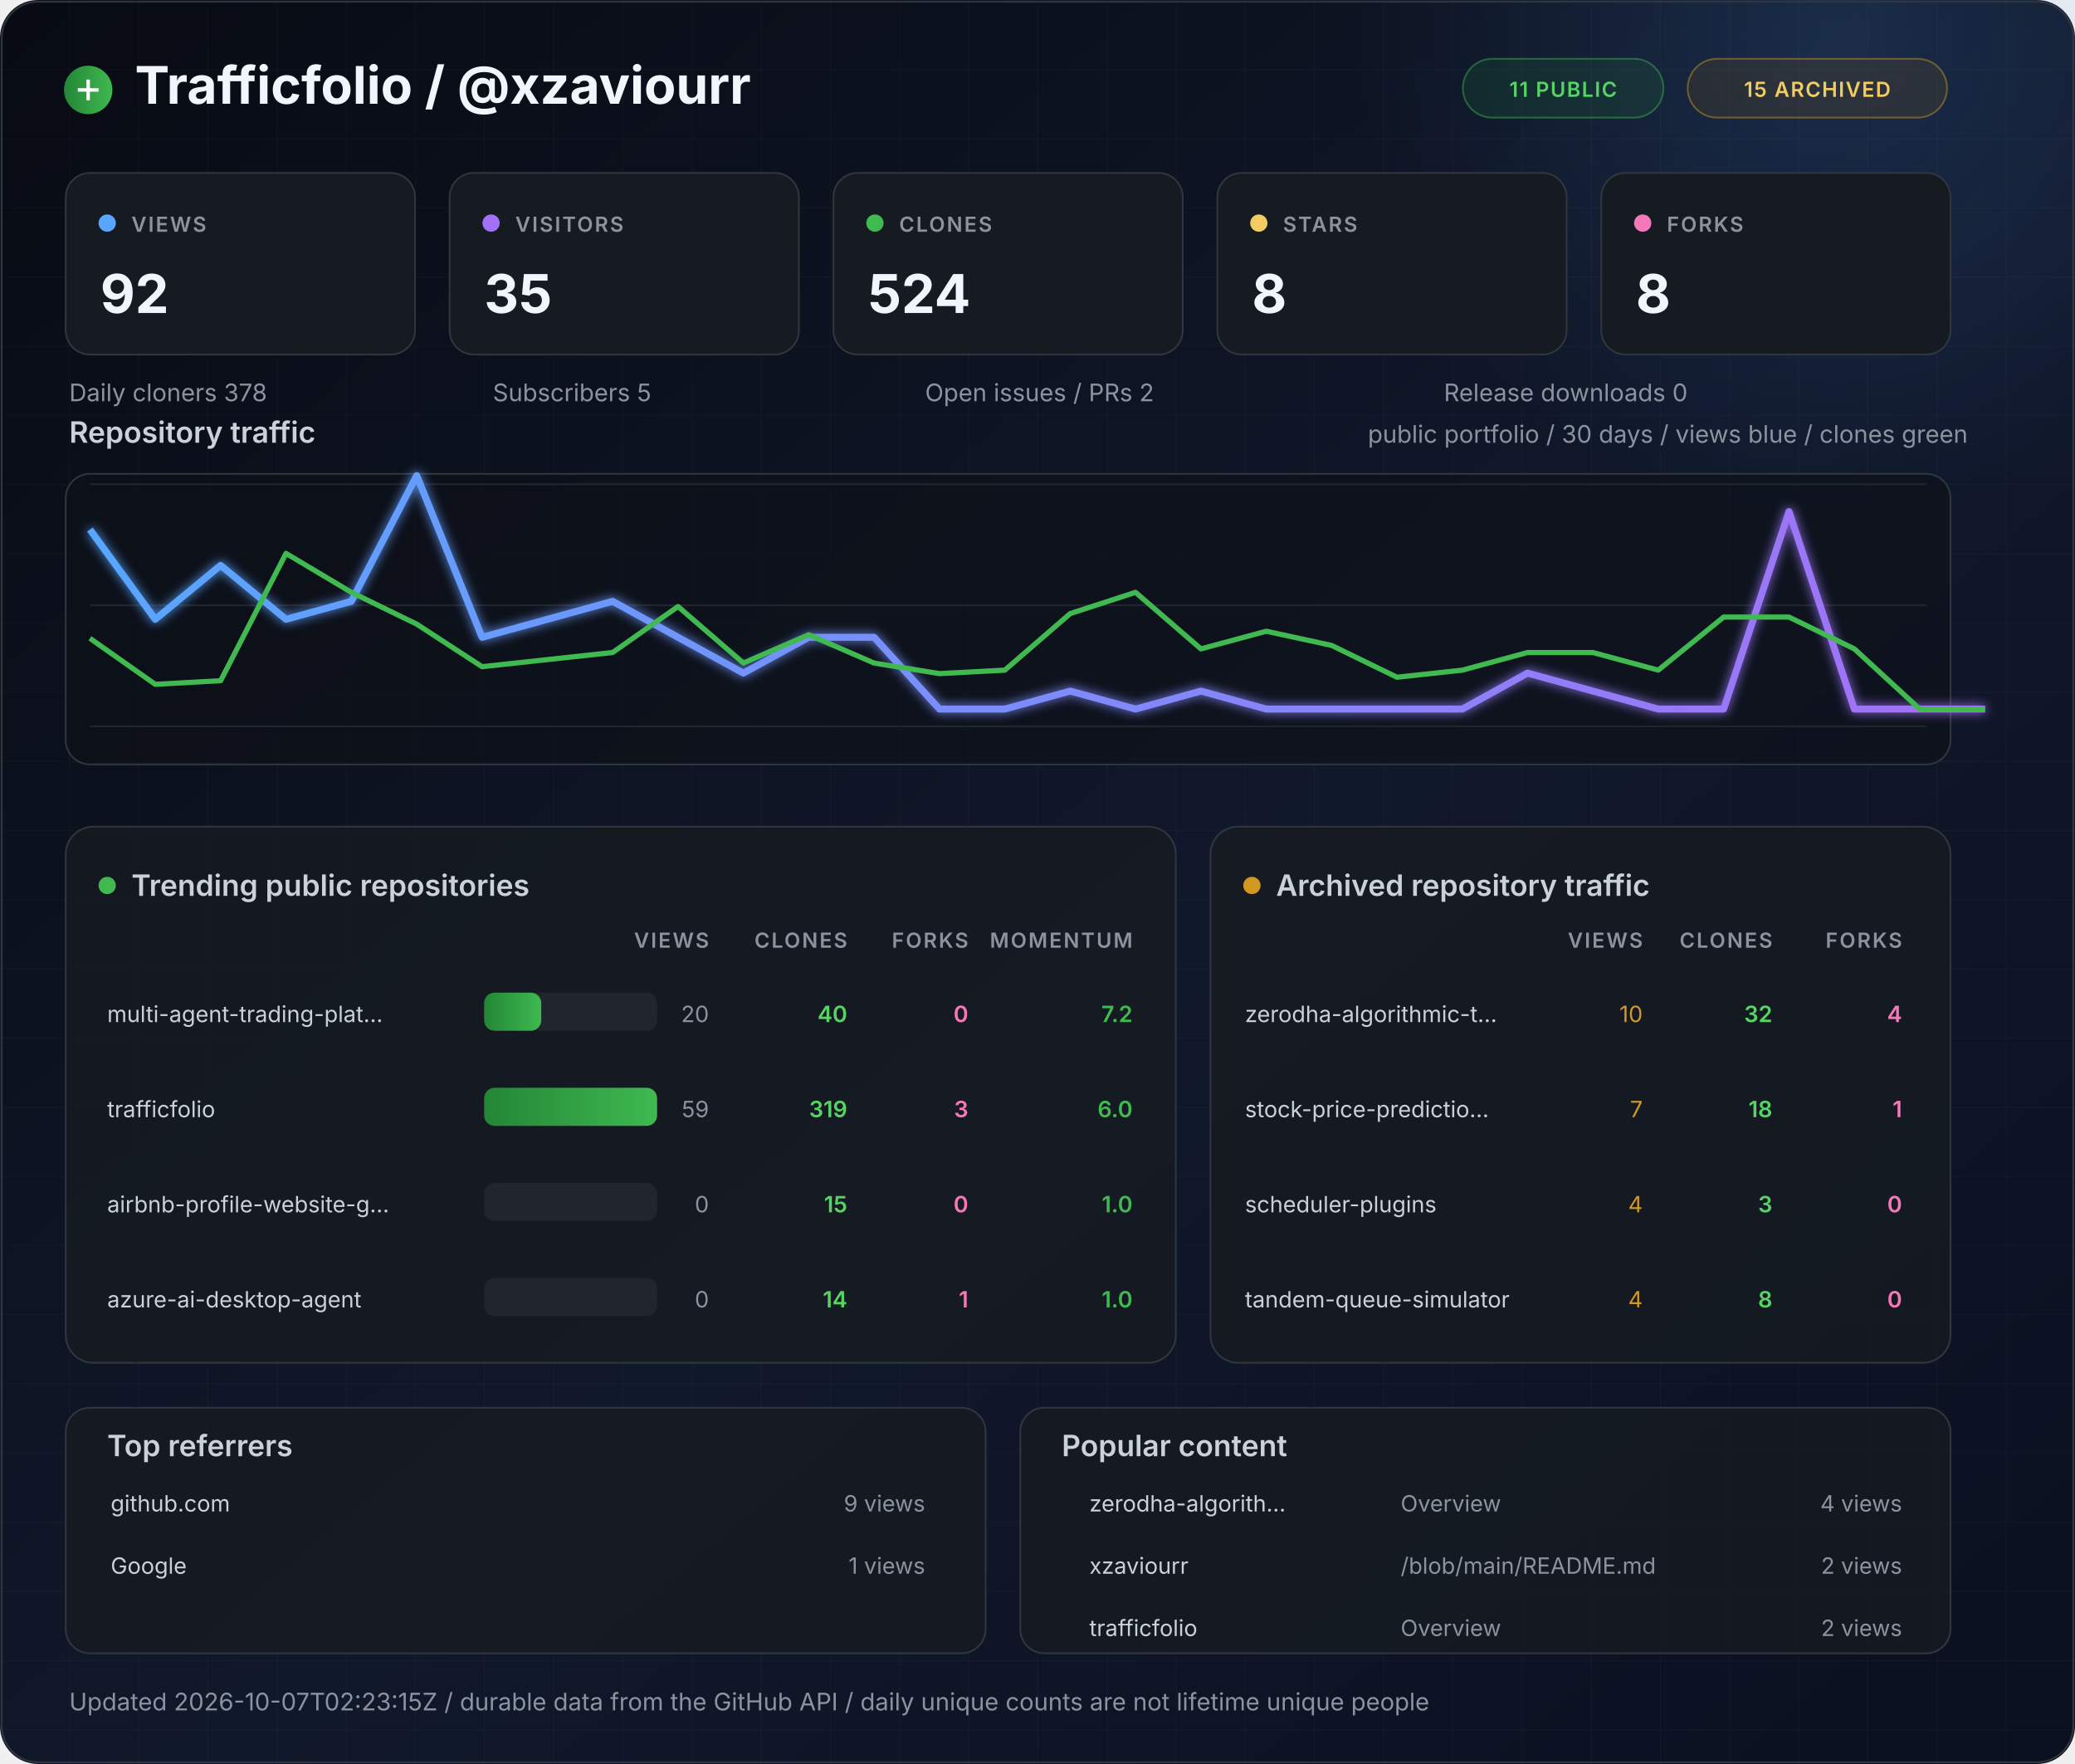
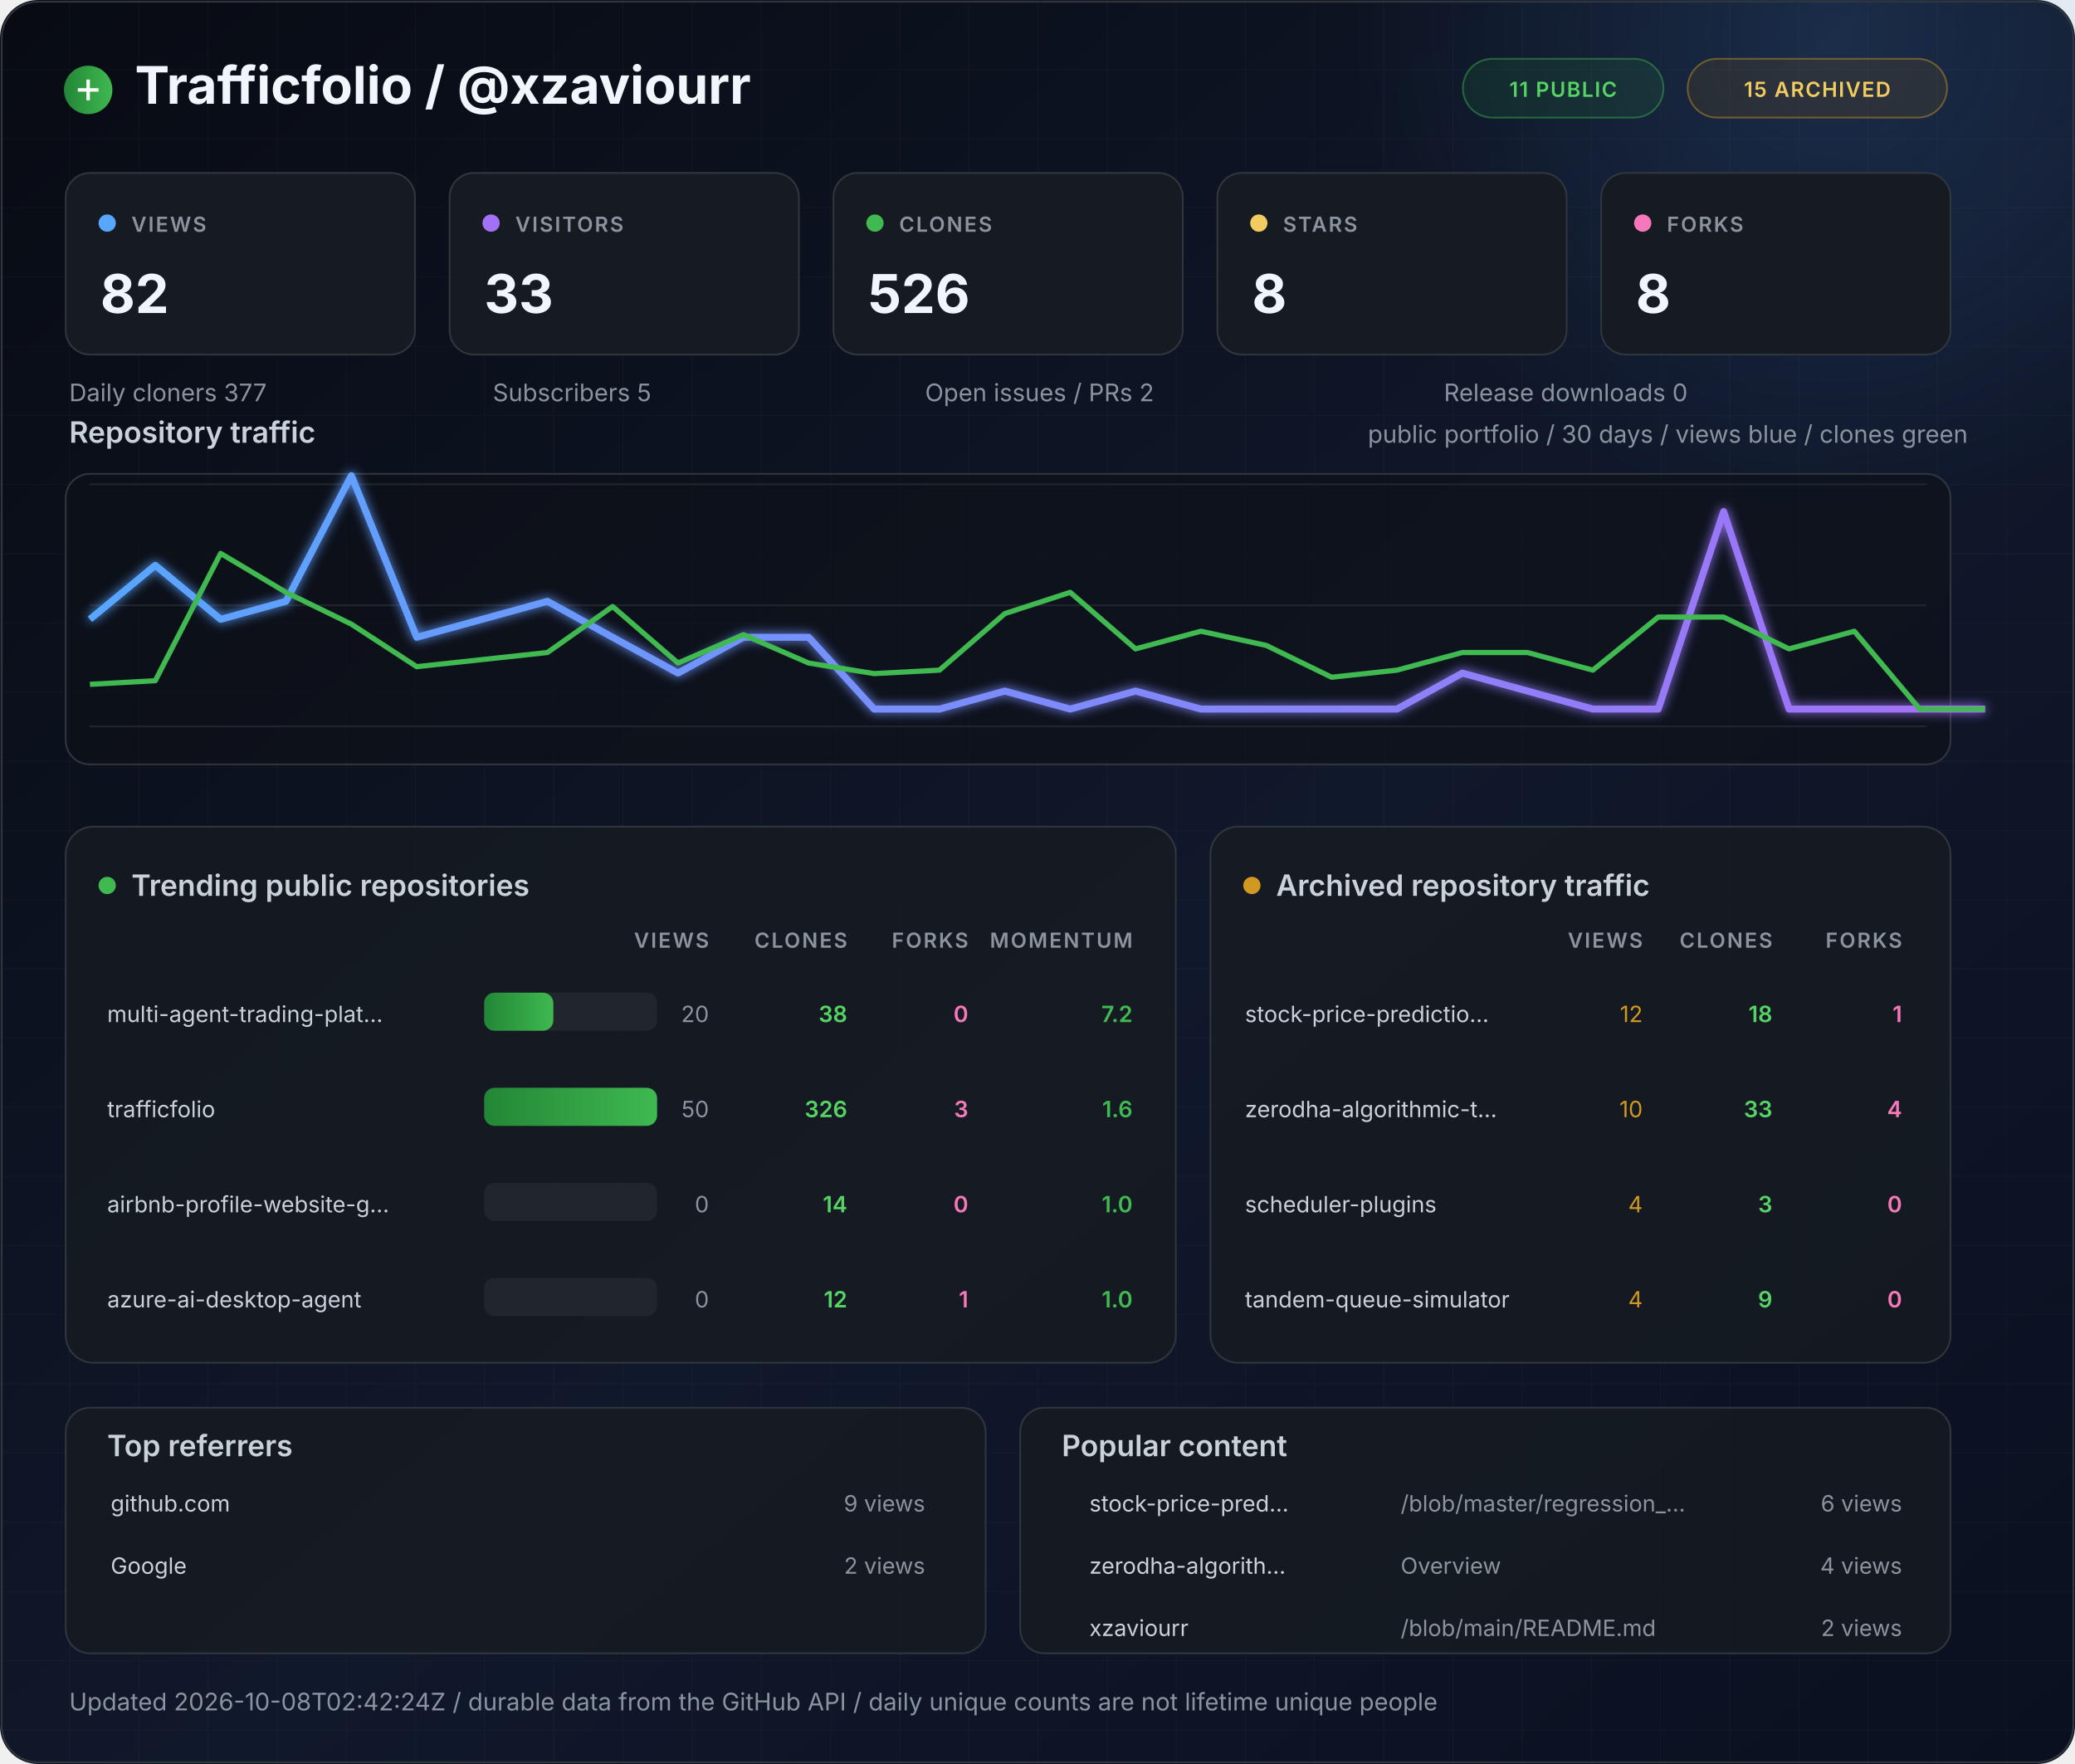
<svg xmlns="http://www.w3.org/2000/svg" width="1200" height="1020" viewBox="0 0 1200 1020" role="img" aria-label="Trafficfolio GitHub analytics dashboard for xzaviourr">
  <defs>
    <linearGradient id="bg" x1="0" y1="0" x2="1" y2="1">
      <stop stop-color="#080b13" />
      <stop offset=".55" stop-color="#10182b" />
      <stop offset="1" stop-color="#0b1020" />
    </linearGradient>
    <linearGradient id="line" x1="0" y1="0" x2="1" y2="0">
      <stop stop-color="#58a6ff" />
      <stop offset="1" stop-color="#a371f7" />
    </linearGradient>
    <linearGradient id="bar" x1="0" y1="0" x2="1" y2="0">
      <stop stop-color="#238636" />
      <stop offset="1" stop-color="#3fb950" />
    </linearGradient>
    <linearGradient id="archiveBar" x1="0" y1="0" x2="1" y2="0">
      <stop stop-color="#9e6a03" />
      <stop offset="1" stop-color="#f2cc60" />
    </linearGradient>
    <radialGradient id="ambient">
      <stop stop-color="#58a6ff" stop-opacity=".16" />
      <stop offset="1" stop-color="#58a6ff" stop-opacity="0" />
    </radialGradient>
    <pattern id="grid" width="40" height="40" patternUnits="userSpaceOnUse">
      <path d="M40 0H0V40" fill="none" stroke="#ffffff" stroke-opacity=".025" />
    </pattern>
    <filter id="glow">
      <feGaussianBlur stdDeviation="3" result="b" />
      <feMerge>
        <feMergeNode in="b" />
        <feMergeNode in="SourceGraphic" />
      </feMerge>
    </filter>
    <style>
    .title{font:750 30px -apple-system,BlinkMacSystemFont,"Segoe UI",sans-serif;fill:#f0f6fc}
    .subtitle{font:14px -apple-system,BlinkMacSystemFont,"Segoe UI",sans-serif;fill:#8b949e}
    .label{font:600 12px -apple-system,BlinkMacSystemFont,"Segoe UI",sans-serif;fill:#8b949e;letter-spacing:1px}
    .metric{font:700 31px -apple-system,BlinkMacSystemFont,"Segoe UI",sans-serif;fill:#f0f6fc}
    .section{font:600 17px -apple-system,BlinkMacSystemFont,"Segoe UI",sans-serif;fill:#c9d1d9}
    .repo,.value,.trend,.archive,.clone,.fork{font:13px -apple-system,BlinkMacSystemFont,"Segoe UI",sans-serif;fill:#c9d1d9}
    .value{fill:#8b949e} .trend{fill:#3fb950;font-weight:600} .archive{fill:#d29922}
    .clone{fill:#56d364;font-weight:600} .fork{fill:#f778ba;font-weight:600}
    .pill{font:600 12px -apple-system,BlinkMacSystemFont,"Segoe UI",sans-serif;letter-spacing:.7px}
  </style>
  </defs>
  <rect width="1200" height="1020" rx="22" fill="url(#bg)" />
  <rect width="1200" height="1020" rx="22" fill="url(#grid)" />
  <circle cx="1060" cy="20" r="280" fill="url(#ambient)" />
  <rect x="1" y="1" width="1198" height="1018" rx="21" fill="none" stroke="#30363d" />
  <circle cx="51" cy="52" r="14" fill="url(#bar)" />
  <path d="M45 52h12M51 46v12" stroke="#fff" stroke-width="2" />
  <text x="78" y="60" class="title">Trafficfolio / @xzaviourr</text>
  <rect x="846" y="34" width="116" height="34" rx="17" fill="#238636" fill-opacity=".16" stroke="#3fb950" stroke-opacity=".45" />
  <text x="904" y="56" text-anchor="middle" class="pill" fill="#56d364">11 PUBLIC</text>
  <rect x="976" y="34" width="150" height="34" rx="17" fill="#9e6a03" fill-opacity=".14" stroke="#d29922" stroke-opacity=".45" />
  <text x="1051" y="56" text-anchor="middle" class="pill" fill="#f2cc60">15 ARCHIVED</text>
  <rect x="38" y="100" width="202" height="105" rx="14" fill="#161b22" stroke="#30363d" />
  <circle cx="62" cy="129" r="5" fill="#58a6ff" />
  <text x="76" y="134" class="label">VIEWS</text>
-   <text x="58" y="181" class="metric">92</text>
+   <text x="58" y="181" class="metric">82</text>
  <rect x="260" y="100" width="202" height="105" rx="14" fill="#161b22" stroke="#30363d" />
  <circle cx="284" cy="129" r="5" fill="#a371f7" />
  <text x="298" y="134" class="label">VISITORS</text>
-   <text x="280" y="181" class="metric">35</text>
+   <text x="280" y="181" class="metric">33</text>
  <rect x="482" y="100" width="202" height="105" rx="14" fill="#161b22" stroke="#30363d" />
  <circle cx="506" cy="129" r="5" fill="#3fb950" />
  <text x="520" y="134" class="label">CLONES</text>
-   <text x="502" y="181" class="metric">524</text>
+   <text x="502" y="181" class="metric">526</text>
  <rect x="704" y="100" width="202" height="105" rx="14" fill="#161b22" stroke="#30363d" />
  <circle cx="728" cy="129" r="5" fill="#f2cc60" />
  <text x="742" y="134" class="label">STARS</text>
  <text x="724" y="181" class="metric">8</text>
  <rect x="926" y="100" width="202" height="105" rx="14" fill="#161b22" stroke="#30363d" />
  <circle cx="950" cy="129" r="5" fill="#f778ba" />
  <text x="964" y="134" class="label">FORKS</text>
  <text x="946" y="181" class="metric">8</text>
-   <text x="40" y="232" class="subtitle">Daily cloners 378</text>
+   <text x="40" y="232" class="subtitle">Daily cloners 377</text>
  <text x="285" y="232" class="subtitle">Subscribers 5</text>
  <text x="535" y="232" class="subtitle">Open issues / PRs 2</text>
  <text x="835" y="232" class="subtitle">Release downloads 0</text>
  <text x="40" y="256" class="section">Repository traffic</text>
  <text x="1138" y="256" text-anchor="end" class="subtitle">public portfolio / 30 days / views blue / clones green</text>
  <rect x="38" y="274" width="1090" height="168" rx="14" fill="#0d1117" fill-opacity=".62" stroke="#30363d" />
  <line x1="52" y1="420" x2="1114" y2="420" stroke="#21262d" />
  <line x1="52" y1="350" x2="1114" y2="350" stroke="#21262d" />
  <line x1="52" y1="280" x2="1114" y2="280" stroke="#21262d" />
-   <polyline points="52.0,306.2 89.8,358.1 127.6,326.9 165.4,358.1 203.2,347.7 241.0,275.0 278.8,368.5 316.6,358.1 354.3,347.7 392.1,368.5 429.9,389.2 467.7,368.5 505.5,368.5 543.3,410.0 581.1,410.0 618.9,399.6 656.7,410.0 694.5,399.6 732.3,410.0 770.1,410.0 807.9,410.0 845.7,410.0 883.4,389.2 921.2,399.6 959.0,410.0 996.8,410.0 1034.6,295.8 1072.4,410.0 1110.2,410.0 1148.0,410.0" fill="none" stroke="url(#line)" stroke-width="4" stroke-linejoin="round" filter="url(#glow)" />
-   <polyline points="52.0,369.1 89.8,395.7 127.6,393.6 165.4,320.0 203.2,342.5 241.0,360.9 278.8,385.5 316.6,381.4 354.3,377.3 392.1,350.7 429.9,383.4 467.7,367.0 505.5,383.4 543.3,389.5 581.1,387.5 618.9,354.8 656.7,342.5 694.5,375.2 732.3,365.0 770.1,373.2 807.9,391.6 845.7,387.5 883.4,377.3 921.2,377.3 959.0,387.5 996.8,356.8 1034.6,356.8 1072.4,375.2 1110.2,410.0 1148.0,410.0" fill="none" stroke="#3fb950" stroke-width="3" stroke-linejoin="round" />
+   <polyline points="52.0,358.1 89.8,326.9 127.6,358.1 165.4,347.7 203.2,275.0 241.0,368.5 278.8,358.1 316.6,347.7 354.3,368.5 392.1,389.2 429.9,368.5 467.7,368.5 505.5,410.0 543.3,410.0 581.1,399.6 618.9,410.0 656.7,399.6 694.5,410.0 732.3,410.0 770.1,410.0 807.9,410.0 845.7,389.2 883.4,399.6 921.2,410.0 959.0,410.0 996.8,295.8 1034.6,410.0 1072.4,410.0 1110.2,410.0 1148.0,410.0" fill="none" stroke="url(#line)" stroke-width="4" stroke-linejoin="round" filter="url(#glow)" />
+   <polyline points="52.0,395.7 89.8,393.6 127.6,320.0 165.4,342.5 203.2,360.9 241.0,385.5 278.8,381.4 316.6,377.3 354.3,350.7 392.1,383.4 429.9,367.0 467.7,383.4 505.5,389.5 543.3,387.5 581.1,354.8 618.9,342.5 656.7,375.2 694.5,365.0 732.3,373.2 770.1,391.6 807.9,387.5 845.7,377.3 883.4,377.3 921.2,387.5 959.0,356.8 996.8,356.8 1034.6,375.2 1072.4,365.0 1110.2,410.0 1148.0,410.0" fill="none" stroke="#3fb950" stroke-width="3" stroke-linejoin="round" />
  <rect x="38" y="478" width="642" height="310" rx="16" fill="#161b22" fill-opacity=".82" stroke="#30363d" />
  <circle cx="62" cy="512" r="5" fill="#3fb950" />
  <text x="76" y="518" class="section">Trending public repositories</text>
  <text x="410" y="548" text-anchor="end" class="label">VIEWS</text>
  <text x="490" y="548" text-anchor="end" class="label">CLONES</text>
  <text x="560" y="548" text-anchor="end" class="label">FORKS</text>
  <text x="655" y="548" text-anchor="end" class="label">MOMENTUM</text>
  <text x="62" y="591" class="repo">multi-agent-trading-plat...</text>
  <rect x="280" y="574" width="100" height="22" rx="6" fill="#21262d" />
-   <rect x="280" y="574" width="33" height="22" rx="6" fill="url(#bar)" />
+   <rect x="280" y="574" width="40" height="22" rx="6" fill="url(#bar)" />
  <text x="410" y="591" text-anchor="end" class="value">20</text>
-   <text x="490" y="591" text-anchor="end" class="clone">40</text>
+   <text x="490" y="591" text-anchor="end" class="clone">38</text>
  <text x="560" y="591" text-anchor="end" class="fork">0</text>
  <text x="655" y="591" text-anchor="end" class="trend">7.2</text>
  <text x="62" y="646" class="repo">trafficfolio</text>
  <rect x="280" y="629" width="100" height="22" rx="6" fill="#21262d" />
  <rect x="280" y="629" width="100" height="22" rx="6" fill="url(#bar)" />
-   <text x="410" y="646" text-anchor="end" class="value">59</text>
-   <text x="490" y="646" text-anchor="end" class="clone">319</text>
+   <text x="410" y="646" text-anchor="end" class="value">50</text>
+   <text x="490" y="646" text-anchor="end" class="clone">326</text>
  <text x="560" y="646" text-anchor="end" class="fork">3</text>
-   <text x="655" y="646" text-anchor="end" class="trend">6.0</text>
+   <text x="655" y="646" text-anchor="end" class="trend">1.6</text>
  <text x="62" y="701" class="repo">airbnb-profile-website-g...</text>
  <rect x="280" y="684" width="100" height="22" rx="6" fill="#21262d" />
  <rect x="280" y="684" width="0" height="22" rx="6" fill="url(#bar)" />
  <text x="410" y="701" text-anchor="end" class="value">0</text>
-   <text x="490" y="701" text-anchor="end" class="clone">15</text>
+   <text x="490" y="701" text-anchor="end" class="clone">14</text>
  <text x="560" y="701" text-anchor="end" class="fork">0</text>
  <text x="655" y="701" text-anchor="end" class="trend">1.0</text>
  <text x="62" y="756" class="repo">azure-ai-desktop-agent</text>
  <rect x="280" y="739" width="100" height="22" rx="6" fill="#21262d" />
  <rect x="280" y="739" width="0" height="22" rx="6" fill="url(#bar)" />
  <text x="410" y="756" text-anchor="end" class="value">0</text>
-   <text x="490" y="756" text-anchor="end" class="clone">14</text>
+   <text x="490" y="756" text-anchor="end" class="clone">12</text>
  <text x="560" y="756" text-anchor="end" class="fork">1</text>
  <text x="655" y="756" text-anchor="end" class="trend">1.0</text>
  <rect x="700" y="478" width="428" height="310" rx="16" fill="#161b22" fill-opacity=".82" stroke="#30363d" />
  <circle cx="724" cy="512" r="5" fill="#d29922" />
  <text x="738" y="518" class="section">Archived repository traffic</text>
  <text x="950" y="548" text-anchor="end" class="label">VIEWS</text>
  <text x="1025" y="548" text-anchor="end" class="label">CLONES</text>
  <text x="1100" y="548" text-anchor="end" class="label">FORKS</text>
-   <text x="720" y="591" class="repo">zerodha-algorithmic-t...</text>
-   <text x="950" y="591" text-anchor="end" class="archive">10</text>
-   <text x="1025" y="591" text-anchor="end" class="clone">32</text>
-   <text x="1100" y="591" text-anchor="end" class="fork">4</text>
-   <text x="720" y="646" class="repo">stock-price-predictio...</text>
-   <text x="950" y="646" text-anchor="end" class="archive">7</text>
-   <text x="1025" y="646" text-anchor="end" class="clone">18</text>
-   <text x="1100" y="646" text-anchor="end" class="fork">1</text>
+   <text x="720" y="591" class="repo">stock-price-predictio...</text>
+   <text x="950" y="591" text-anchor="end" class="archive">12</text>
+   <text x="1025" y="591" text-anchor="end" class="clone">18</text>
+   <text x="1100" y="591" text-anchor="end" class="fork">1</text>
+   <text x="720" y="646" class="repo">zerodha-algorithmic-t...</text>
+   <text x="950" y="646" text-anchor="end" class="archive">10</text>
+   <text x="1025" y="646" text-anchor="end" class="clone">33</text>
+   <text x="1100" y="646" text-anchor="end" class="fork">4</text>
  <text x="720" y="701" class="repo">scheduler-plugins</text>
  <text x="950" y="701" text-anchor="end" class="archive">4</text>
  <text x="1025" y="701" text-anchor="end" class="clone">3</text>
  <text x="1100" y="701" text-anchor="end" class="fork">0</text>
  <text x="720" y="756" class="repo">tandem-queue-simulator</text>
  <text x="950" y="756" text-anchor="end" class="archive">4</text>
-   <text x="1025" y="756" text-anchor="end" class="clone">8</text>
+   <text x="1025" y="756" text-anchor="end" class="clone">9</text>
  <text x="1100" y="756" text-anchor="end" class="fork">0</text>
  <rect x="38" y="814" width="532" height="142" rx="14" fill="#161b22" fill-opacity=".82" stroke="#30363d" />
  <text x="62" y="842" class="section">Top referrers</text>
  <text x="64" y="874" class="repo">github.com</text>
  <text x="535" y="874" text-anchor="end" class="value">9 views</text>
  <text x="64" y="910" class="repo">Google</text>
-   <text x="535" y="910" text-anchor="end" class="value">1 views</text>
+   <text x="535" y="910" text-anchor="end" class="value">2 views</text>
  <rect x="590" y="814" width="538" height="142" rx="14" fill="#161b22" fill-opacity=".82" stroke="#30363d" />
  <text x="614" y="842" class="section">Popular content</text>
-   <text x="630" y="874" class="repo">zerodha-algorith...</text>
-   <text x="810" y="874" class="value">Overview</text>
-   <text x="1100" y="874" text-anchor="end" class="value">4 views</text>
-   <text x="630" y="910" class="repo">xzaviourr</text>
-   <text x="810" y="910" class="value">/blob/main/README.md</text>
-   <text x="1100" y="910" text-anchor="end" class="value">2 views</text>
-   <text x="630" y="946" class="repo">trafficfolio</text>
-   <text x="810" y="946" class="value">Overview</text>
+   <text x="630" y="874" class="repo">stock-price-pred...</text>
+   <text x="810" y="874" class="value">/blob/master/regression_...</text>
+   <text x="1100" y="874" text-anchor="end" class="value">6 views</text>
+   <text x="630" y="910" class="repo">zerodha-algorith...</text>
+   <text x="810" y="910" class="value">Overview</text>
+   <text x="1100" y="910" text-anchor="end" class="value">4 views</text>
+   <text x="630" y="946" class="repo">xzaviourr</text>
+   <text x="810" y="946" class="value">/blob/main/README.md</text>
  <text x="1100" y="946" text-anchor="end" class="value">2 views</text>
-   <text x="40" y="989" class="subtitle">Updated 2026-10-07T02:23:15Z / durable data from the GitHub API / daily unique counts are not lifetime unique people</text>
+   <text x="40" y="989" class="subtitle">Updated 2026-10-08T02:42:24Z / durable data from the GitHub API / daily unique counts are not lifetime unique people</text>
</svg>
